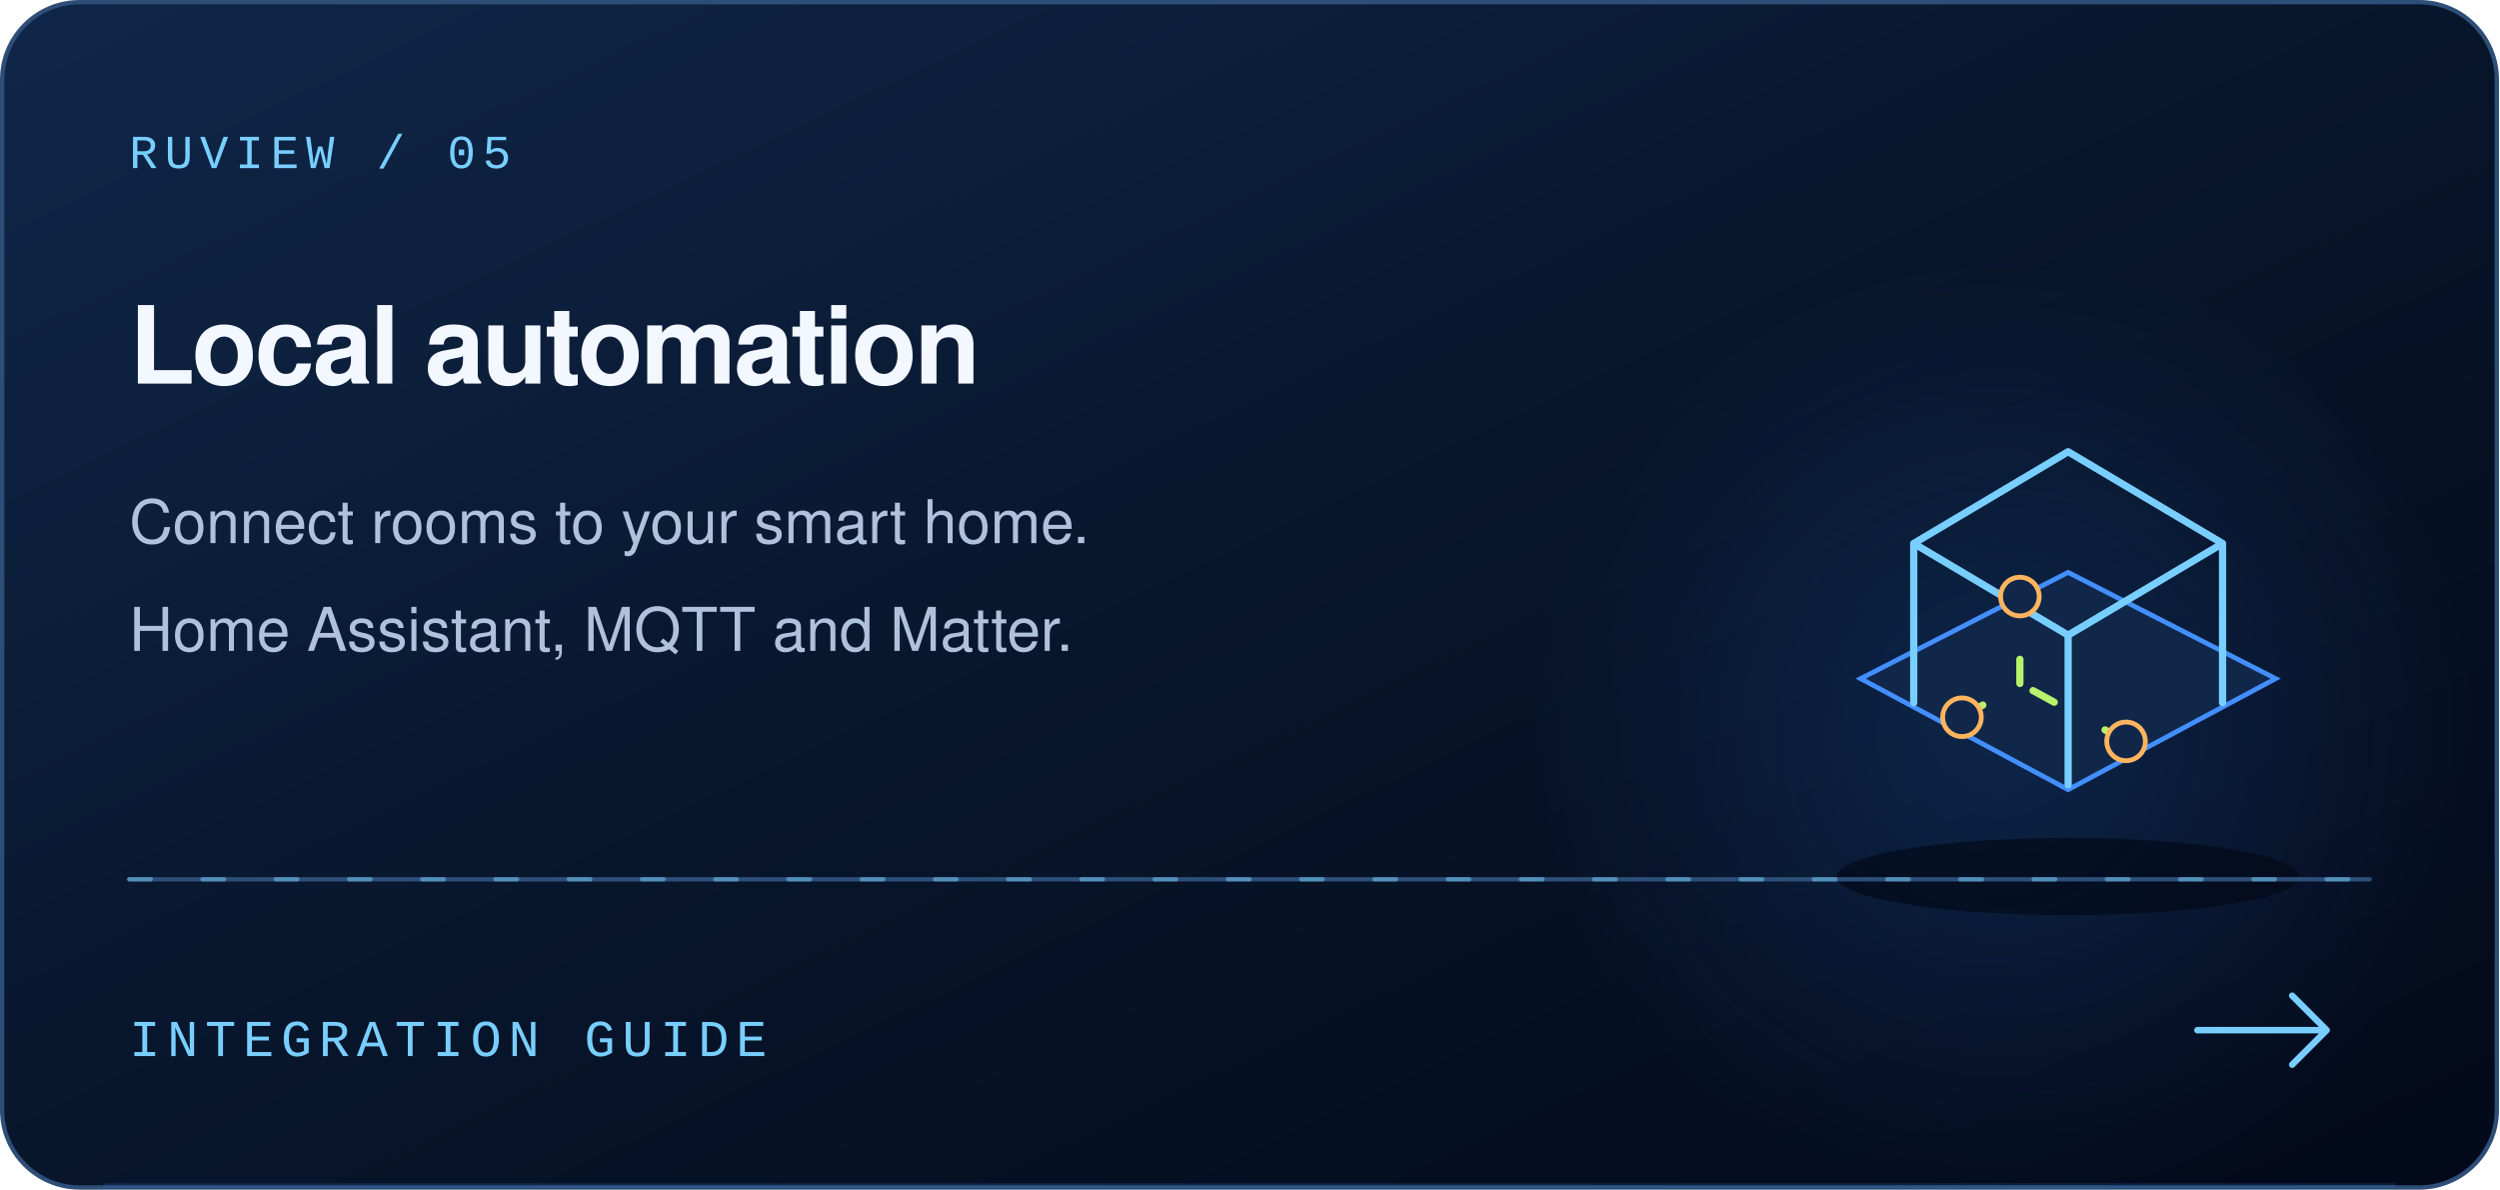
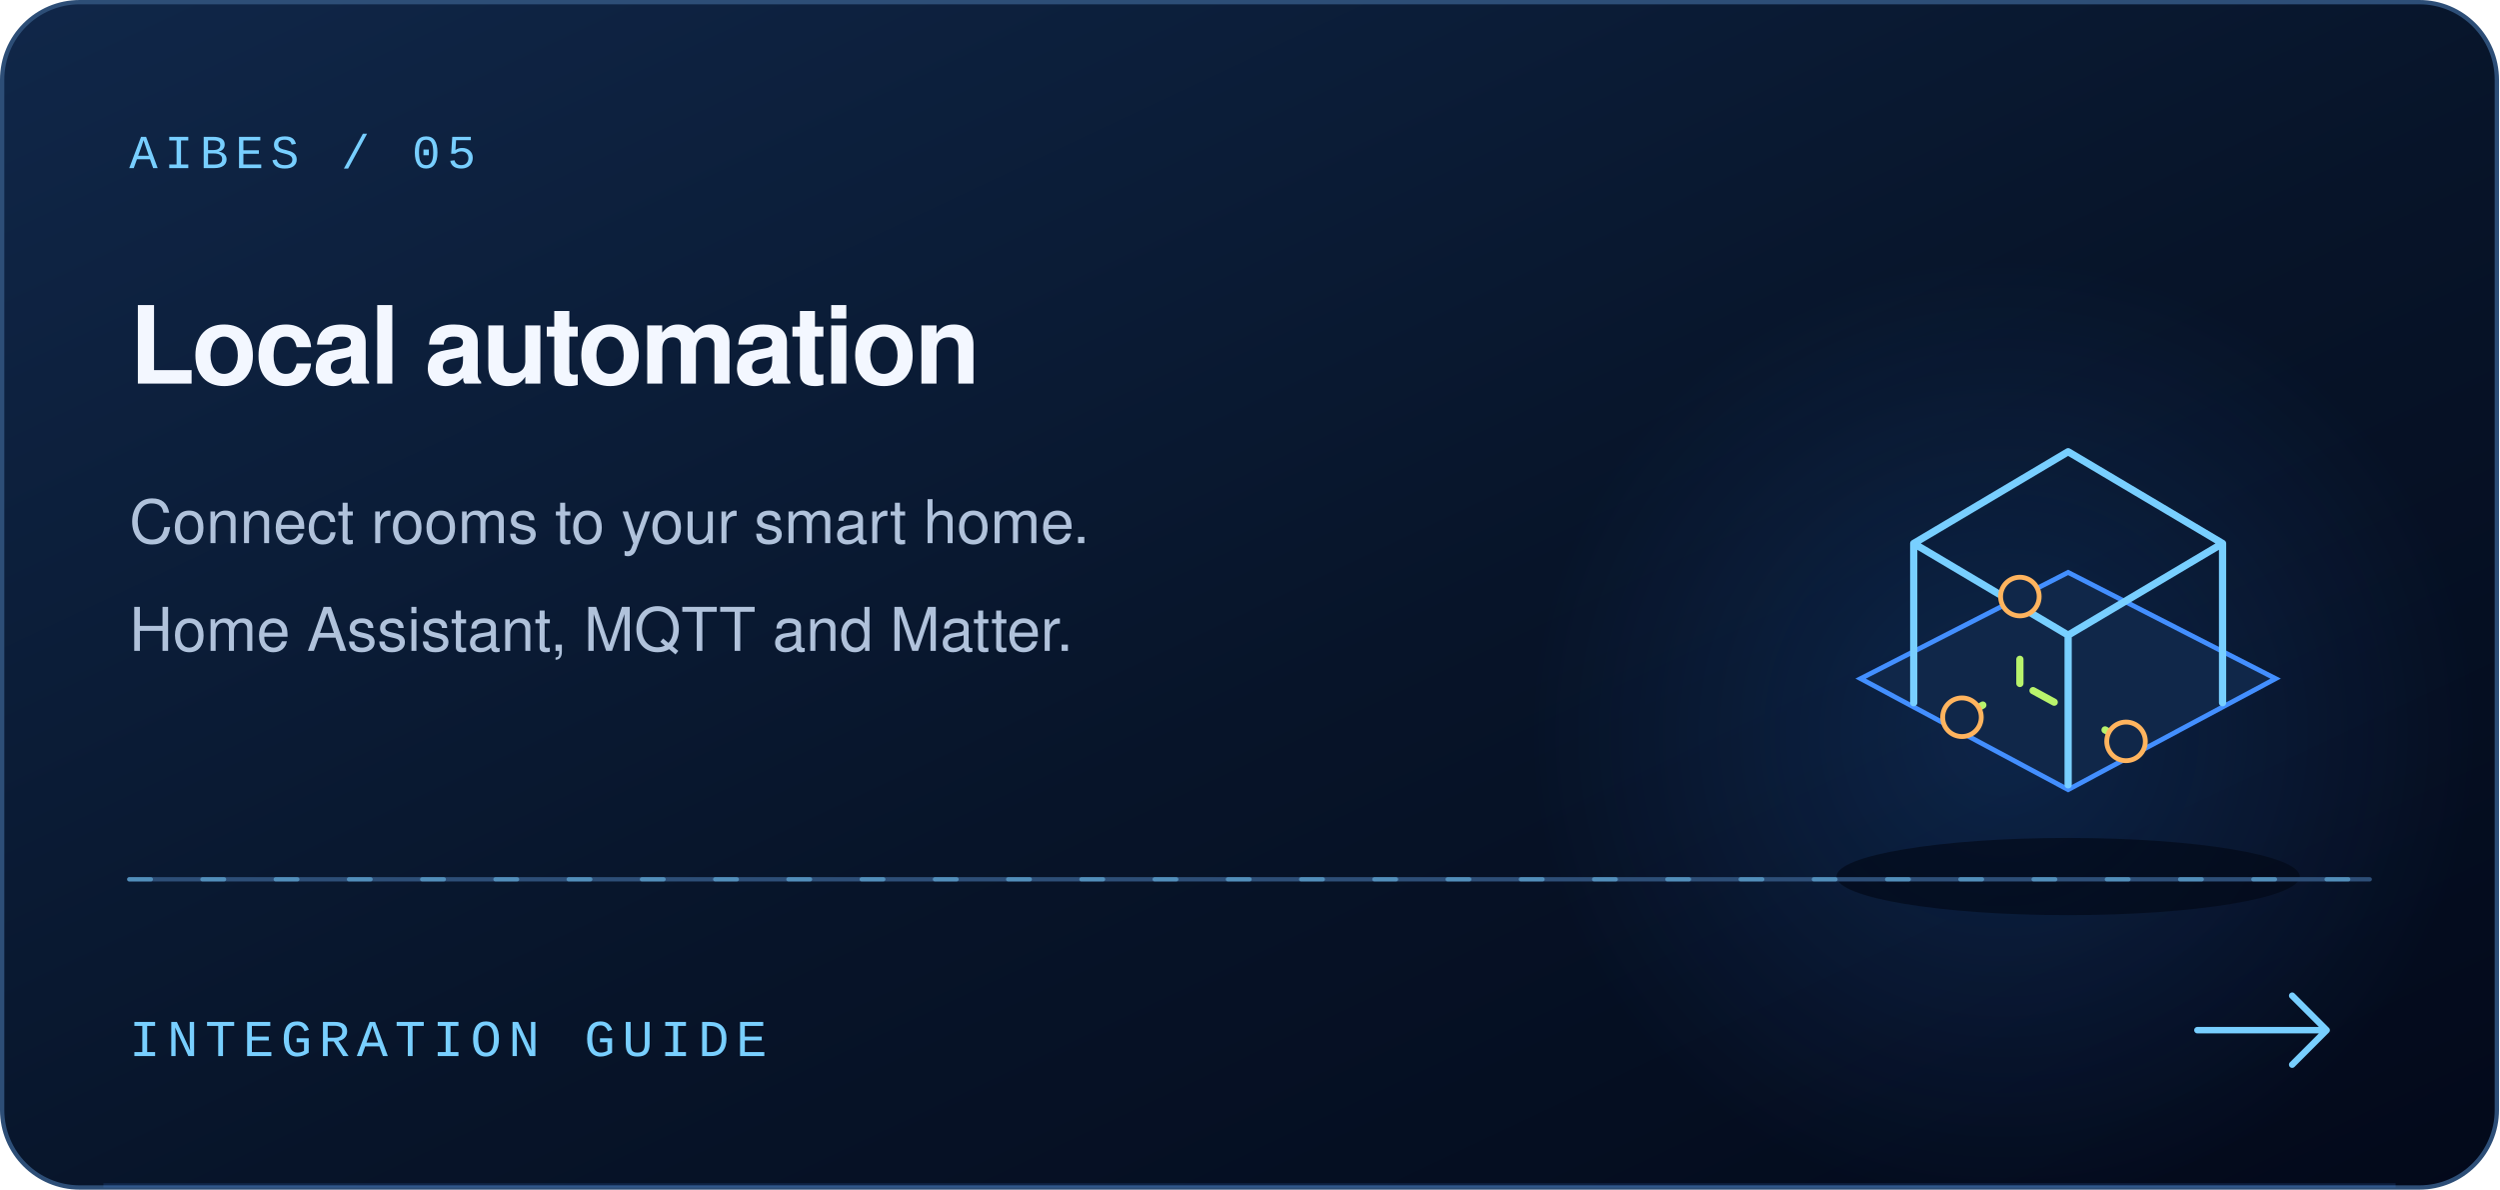
<svg xmlns="http://www.w3.org/2000/svg" width="580" height="276" viewBox="0 0 580 276" role="img" aria-labelledby="title desc">
  <defs>
    <linearGradient id="wash" x1="0" y1="0" x2="1" y2="1">
      <stop stop-color="#102749" />
      <stop offset=".55" stop-color="#071429" />
      <stop offset="1" stop-color="#03091a" />
    </linearGradient>
    <linearGradient id="accent">
      <stop stop-color="#9ee7ff" />
      <stop offset="1" stop-color="#348bff" />
    </linearGradient>
    <radialGradient id="halo">
      <stop stop-color="#348bff" stop-opacity=".17" />
      <stop offset="1" stop-color="#348bff" stop-opacity="0" />
    </radialGradient>
  </defs>
  <style>
text{font-family:"Avenir Next","Segoe UI Variable Display","Segoe UI",Helvetica,Arial,sans-serif}
.mono{font-family:"SFMono-Regular",Consolas,"Liberation Mono",monospace;letter-spacing:1.6px}
.float{animation:float 5s ease-in-out infinite}
.flow{stroke-dasharray:5 12;animation:flow 5s linear infinite}
.breathe{animation:breathe 4s ease-in-out infinite}
@keyframes float{0%,100%{transform:translate(0,0)}50%{transform:translate(3px,-10px)}}




@keyframes flow{to{stroke-dashoffset:-136}}
@keyframes breathe{50%{opacity:.4}}
@media(prefers-reduced-motion:reduce){*{animation:none!important}}
</style>
  <rect x=".5" y=".5" width="579" height="275" rx="18" fill="url(#wash)" stroke="#2d4e77" />
-   <text x="30" y="39" font-size="11" fill="#78cfff" text-anchor="start" font-weight="500" class="mono">RUVIEW / 05</text>
+   <text x="30" y="39" font-size="11" fill="#78cfff" text-anchor="start" font-weight="500" class="mono">AIBES / 05</text>
  <text x="30" y="89" font-size="25" fill="#f3f7ff" text-anchor="start" font-weight="650" letter-spacing="-0.6">Local automation</text>
  <text x="30" y="126" font-size="14" fill="#b0c2db" text-anchor="start" font-weight="500">Connect rooms to your smart home.</text>
  <text x="30" y="151" font-size="14" fill="#b0c2db" text-anchor="start" font-weight="500">Home Assistant, MQTT and Matter.</text>
  <circle cx="465" cy="170" r="110" fill="url(#halo)" />
  <g transform="translate(480 144) scale(1.12)">
    <ellipse cy="53" rx="48" ry="8" fill="#020816" opacity=".65" />
    <g class="float">
      <path d="M-43 12L0 -10L43 12L0 35Z" fill="#102749" stroke="#438fff" />
      <path d="M-32 17V-16L0 -35L32 -16V17M-32 -16L0 3L32 -16M0 3V34" fill="none" stroke="#78cfff" stroke-width="1.5" stroke-linecap="round" stroke-linejoin="round" />
      <path d="M-22 20L-10 13L12 25M-10 13V-5" fill="none" stroke="#b8f36c" stroke-width="1.5" stroke-linecap="round" stroke-linejoin="round" class="flow" />
      <circle cx="-22" cy="20" r="4" stroke="#ffb45e" fill="#102749" class="breathe" />
      <circle cx="-10" cy="-5" r="4" stroke="#ffb45e" fill="#102749" class="breathe" />
      <circle cx="12" cy="25" r="4" stroke="#ffb45e" fill="#102749" class="breathe" />
    </g>
  </g>
  <path d="M30 204H550" fill="none" stroke="#2d4e77" stroke-width="1" stroke-linecap="round" stroke-linejoin="round" />
  <path d="M30 204H550" fill="none" stroke="#78cfff" stroke-width="1" stroke-linecap="round" stroke-linejoin="round" class="flow" opacity=".5" />
  <text x="30" y="245" font-size="12" fill="#78cfff" text-anchor="start" font-weight="500" class="mono">INTEGRATION GUIDE</text>
  <path d="M510 239H540M532 231L540 239L532 247" fill="none" stroke="#78cfff" stroke-width="1.5" stroke-linecap="round" stroke-linejoin="round" />
  <path d="M24 1H556" stroke="url(#accent)" opacity=".55" />
  <path d="M24 275H556" stroke="#438fff" opacity=".15" />
</svg>
